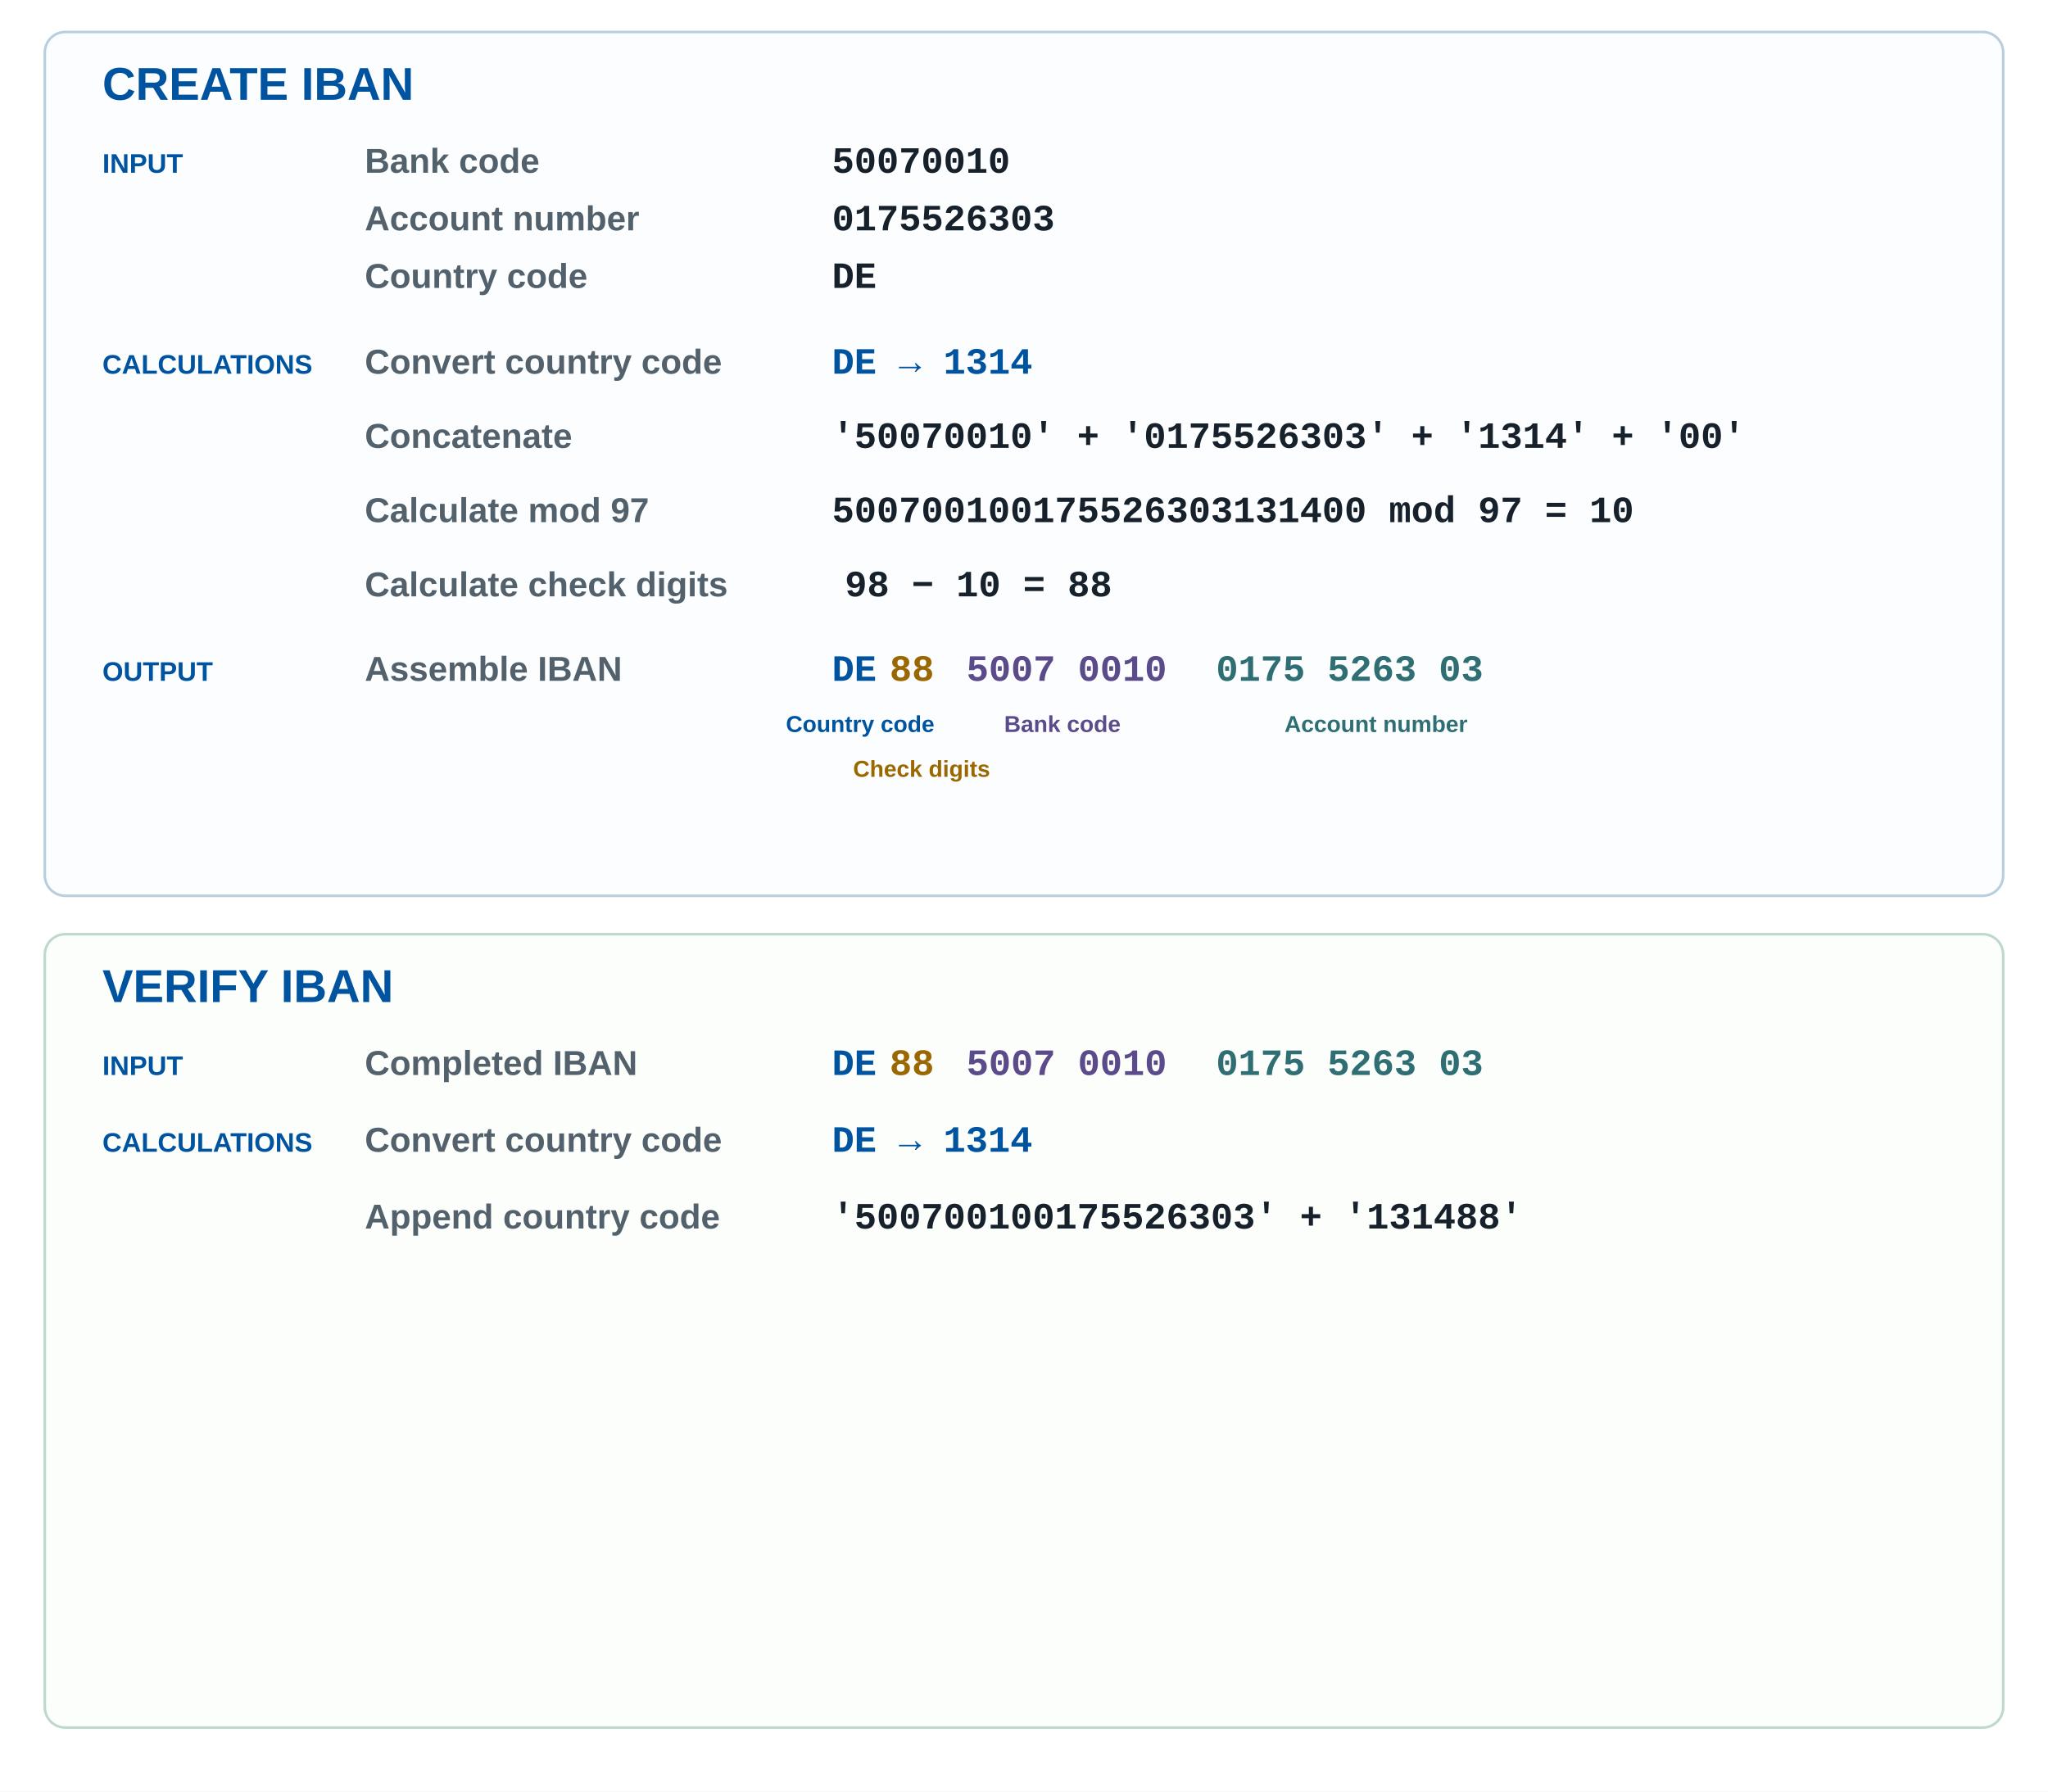
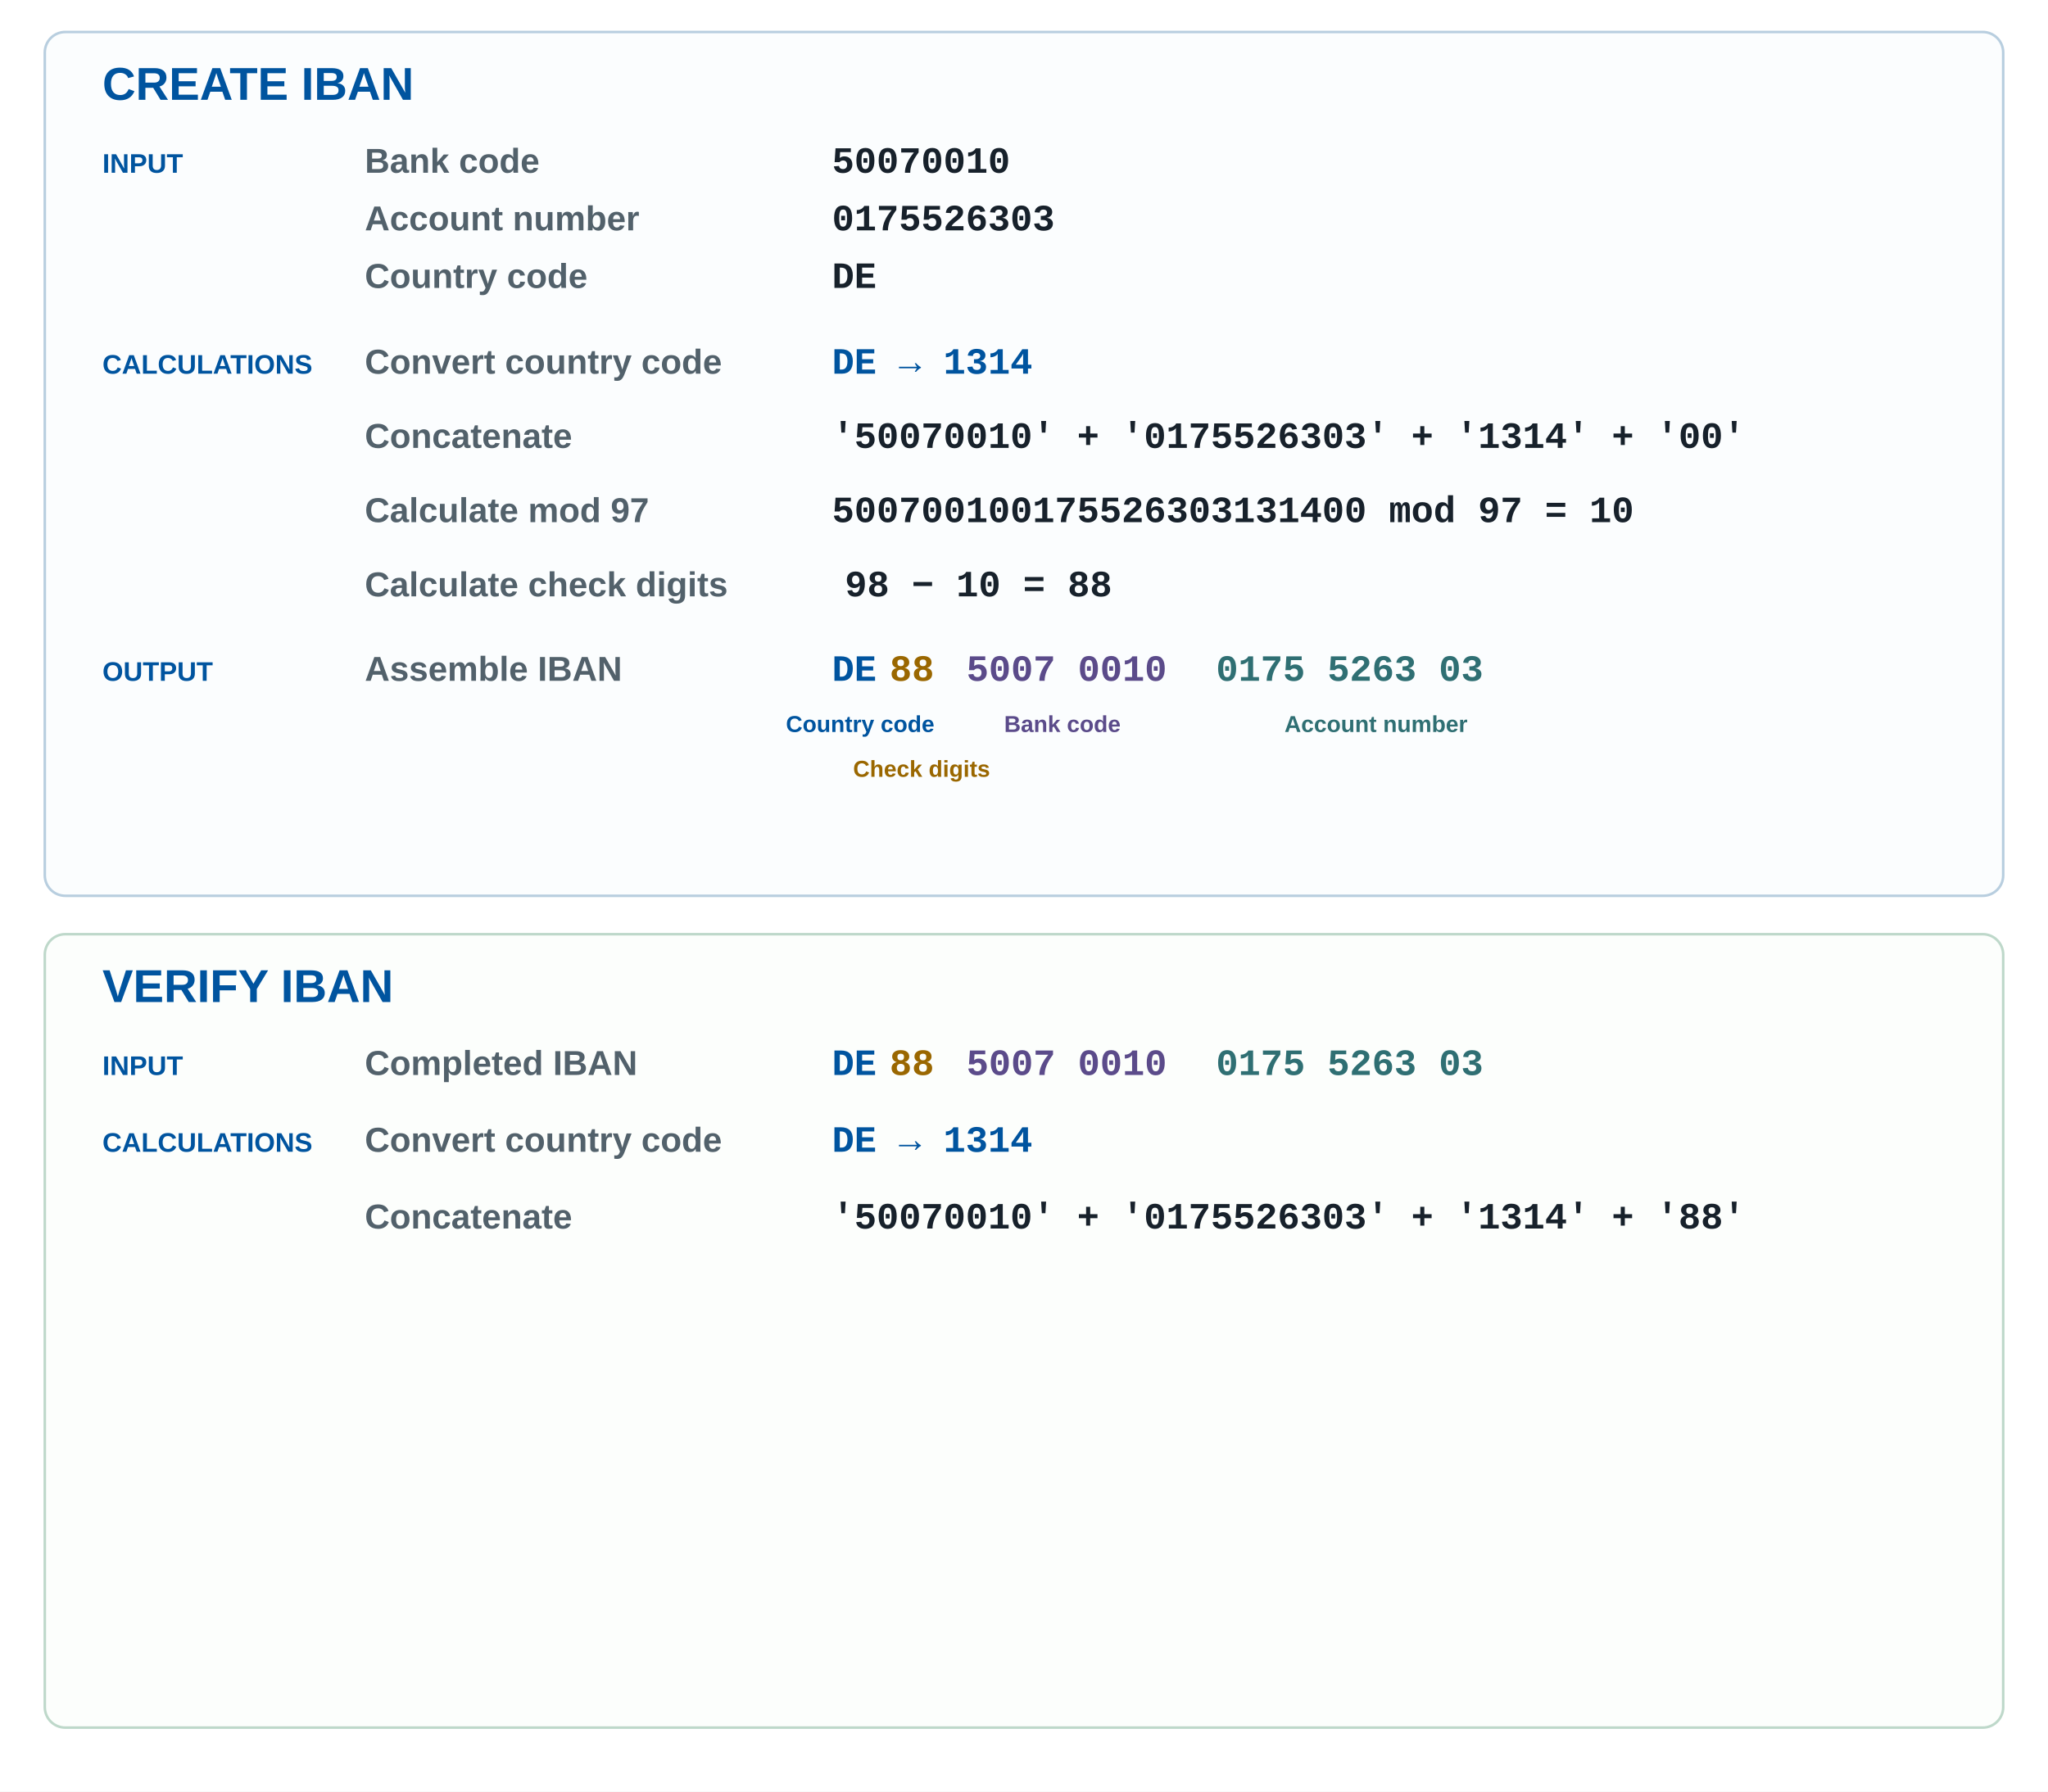
<svg xmlns="http://www.w3.org/2000/svg" width="1600" height="1400" viewBox="0 0 1600 1400" role="img" aria-labelledby="title desc">
  <style>text { font-family: Arial, Helvetica, sans-serif; } .mono { font-family: Consolas, "Liberation Mono", monospace; }</style>
  <rect width="1600" height="1400" fill="#FFFFFF" />
  <rect x="35" y="25" width="1530" height="675" rx="16" fill="#FBFDFE" stroke="#B8CEDF" stroke-width="2" />
  <text x="80" y="78" font-size="36" font-weight="700" fill="#00549F" text-anchor="start" class="">CREATE IBAN</text>
  <text x="80" y="135" font-size="21" font-weight="700" fill="#00549F" text-anchor="start" class="">INPUT</text>
  <text x="285" y="135" font-size="27" font-weight="600" fill="#52616B" text-anchor="start" class="">Bank code</text>
  <text x="650" y="135" font-size="29" font-weight="700" fill="#17212B" text-anchor="start" class="mono">50070010</text>
  <text x="285" y="180" font-size="27" font-weight="600" fill="#52616B" text-anchor="start" class="">Account number</text>
  <text x="650" y="180" font-size="29" font-weight="700" fill="#17212B" text-anchor="start" class="mono">0175526303</text>
  <text x="285" y="225" font-size="27" font-weight="600" fill="#52616B" text-anchor="start" class="">Country code</text>
  <text x="650" y="225" font-size="29" font-weight="700" fill="#17212B" text-anchor="start" class="mono">DE</text>
  <text x="80" y="292" font-size="21" font-weight="700" fill="#00549F" text-anchor="start" class="">CALCULATIONS</text>
  <text x="285" y="292" font-size="27" font-weight="600" fill="#52616B" text-anchor="start" class="">Convert country code</text>
  <text x="650" y="292" font-size="29" font-weight="700" fill="#00549F" text-anchor="start" class="mono">DE → 1314</text>
  <text x="285" y="350" font-size="27" font-weight="600" fill="#52616B" text-anchor="start" class="">Concatenate</text>
  <text x="650" y="350" font-size="29" font-weight="600" fill="#17212B" text-anchor="start" class="mono">'50070010' + '0175526303' + '1314' + '00'</text>
  <text x="285" y="408" font-size="27" font-weight="600" fill="#52616B" text-anchor="start" class="">Calculate mod 97</text>
  <text x="650" y="408" font-size="29" font-weight="700" fill="#17212B" text-anchor="start" class="mono">500700100175526303131400 mod 97 = 10</text>
  <text x="285" y="466" font-size="27" font-weight="600" fill="#52616B" text-anchor="start" class="">Calculate check digits</text>
  <text x="660" y="466" font-size="29" font-weight="700" fill="#17212B" text-anchor="start" class="mono">98 − 10 = 88</text>
  <text x="80" y="532" font-size="21" font-weight="700" fill="#00549F" text-anchor="start" class="">OUTPUT</text>
  <text x="285" y="532" font-size="27" font-weight="600" fill="#52616B" text-anchor="start" class="">Assemble IBAN</text>
  <text x="650" y="532" font-size="29" font-weight="700" fill="#00549F" text-anchor="start" class="mono">DE</text>
  <text x="695" y="532" font-size="29" font-weight="700" fill="#9A6700" text-anchor="start" class="mono">88</text>
  <text x="755" y="532" font-size="29" font-weight="700" fill="#5B4B8A" text-anchor="start" class="mono">5007 0010</text>
  <text x="950" y="532" font-size="29" font-weight="700" fill="#2F6F73" text-anchor="start" class="mono">0175 5263 03</text>
  <text x="672" y="572" font-size="18" font-weight="600" fill="#00549F" text-anchor="middle" class="">Country code</text>
  <text x="720" y="607" font-size="18" font-weight="600" fill="#9A6700" text-anchor="middle" class="">Check digits</text>
  <text x="830" y="572" font-size="18" font-weight="600" fill="#5B4B8A" text-anchor="middle" class="">Bank code</text>
  <text x="1075" y="572" font-size="18" font-weight="600" fill="#2F6F73" text-anchor="middle" class="">Account number</text>
  <rect x="35" y="730" width="1530" height="620" rx="16" fill="#FCFEFC" stroke="#BED8CA" stroke-width="2" />
  <text x="80" y="783" font-size="36" font-weight="700" fill="#00549F" text-anchor="start" class="">VERIFY IBAN</text>
  <text x="80" y="840" font-size="21" font-weight="700" fill="#00549F" text-anchor="start" class="">INPUT</text>
  <text x="285" y="840" font-size="27" font-weight="600" fill="#52616B" text-anchor="start" class="">Completed IBAN</text>
  <text x="650" y="840" font-size="29" font-weight="700" fill="#00549F" text-anchor="start" class="mono">DE</text>
  <text x="695" y="840" font-size="29" font-weight="700" fill="#9A6700" text-anchor="start" class="mono">88</text>
  <text x="755" y="840" font-size="29" font-weight="700" fill="#5B4B8A" text-anchor="start" class="mono">5007 0010</text>
  <text x="950" y="840" font-size="29" font-weight="700" fill="#2F6F73" text-anchor="start" class="mono">0175 5263 03</text>
  <text x="80" y="900" font-size="21" font-weight="700" fill="#00549F" text-anchor="start" class="">CALCULATIONS</text>
  <text x="285" y="900" font-size="27" font-weight="600" fill="#52616B" text-anchor="start" class="">Convert country code</text>
  <text x="650" y="900" font-size="29" font-weight="700" fill="#00549F" text-anchor="start" class="mono">DE → 1314</text>
-   <text x="285" y="960" font-size="27" font-weight="600" fill="#52616B" text-anchor="start" class="">Append country code</text>
-   <text x="650" y="960" font-size="29" font-weight="700" fill="#17212B" text-anchor="start" class="mono">'500700100175526303' + '131488'</text>
+   <text x="285" y="960" font-size="27" font-weight="600" fill="#52616B" text-anchor="start" class="">Concatenate</text>
+   <text x="650" y="960" font-size="29" font-weight="700" fill="#17212B" text-anchor="start" class="mono">'50070010' + '0175526303' + '1314' + '88'</text>
</svg>
